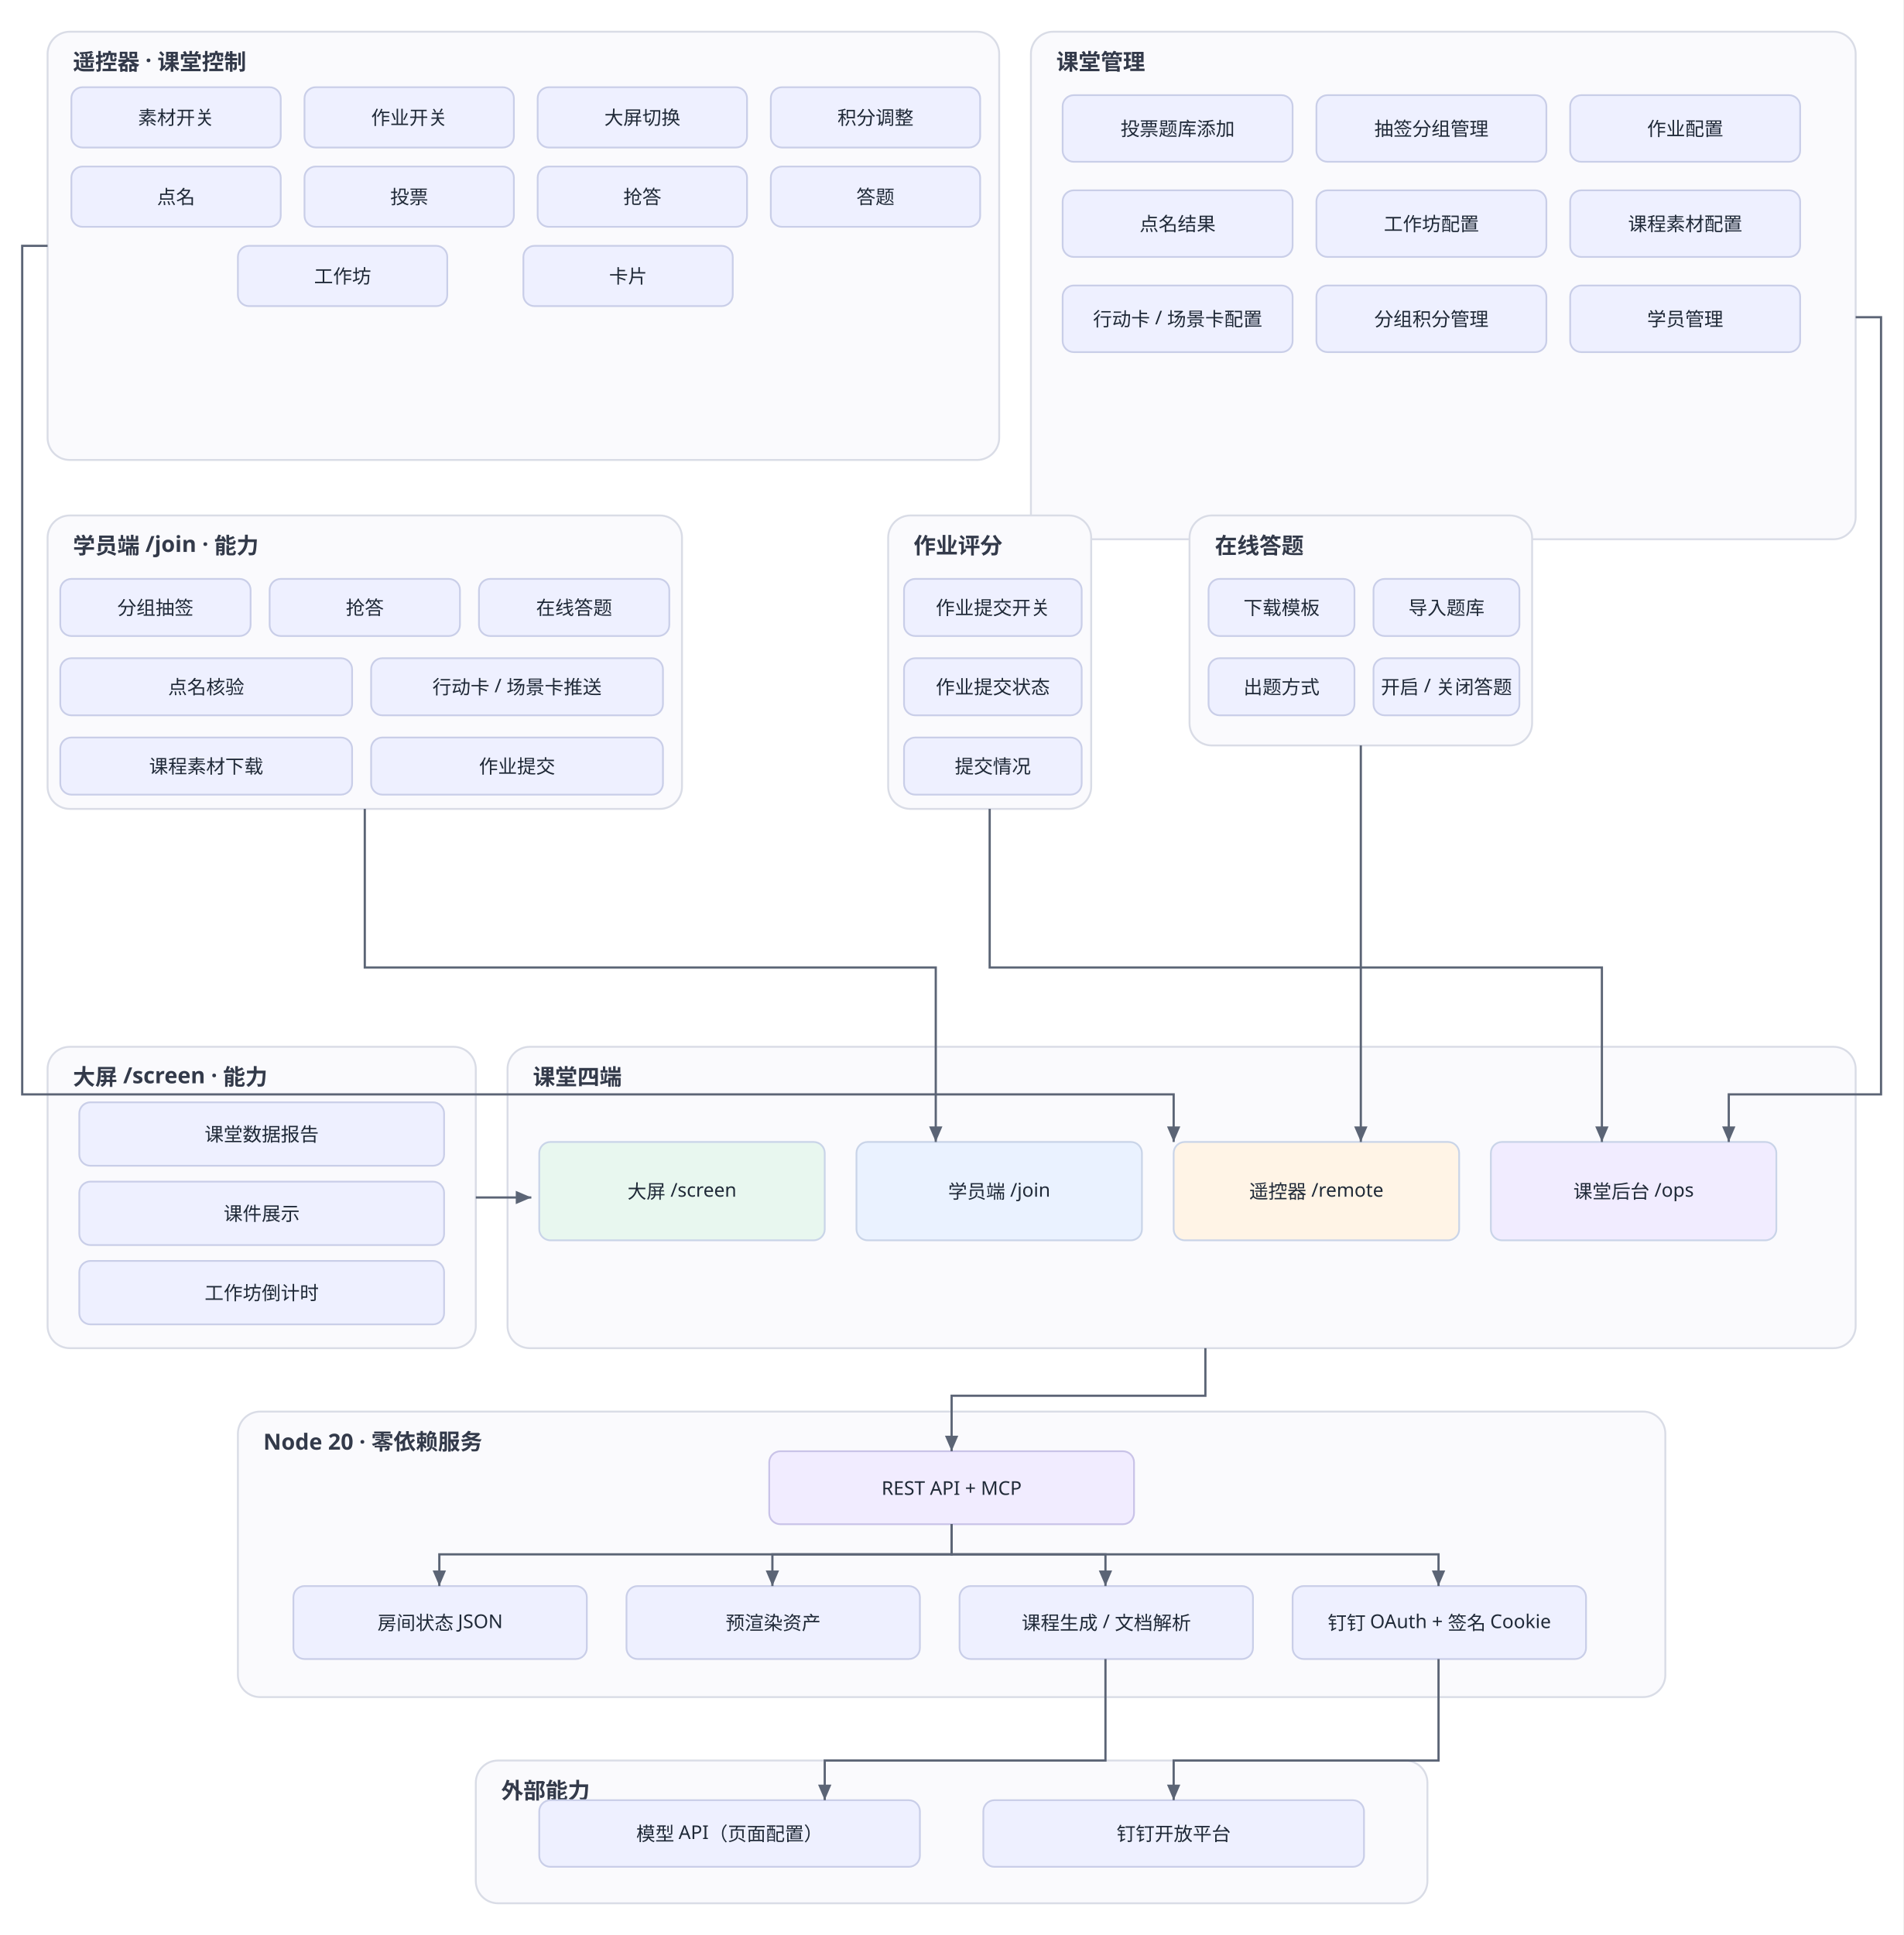
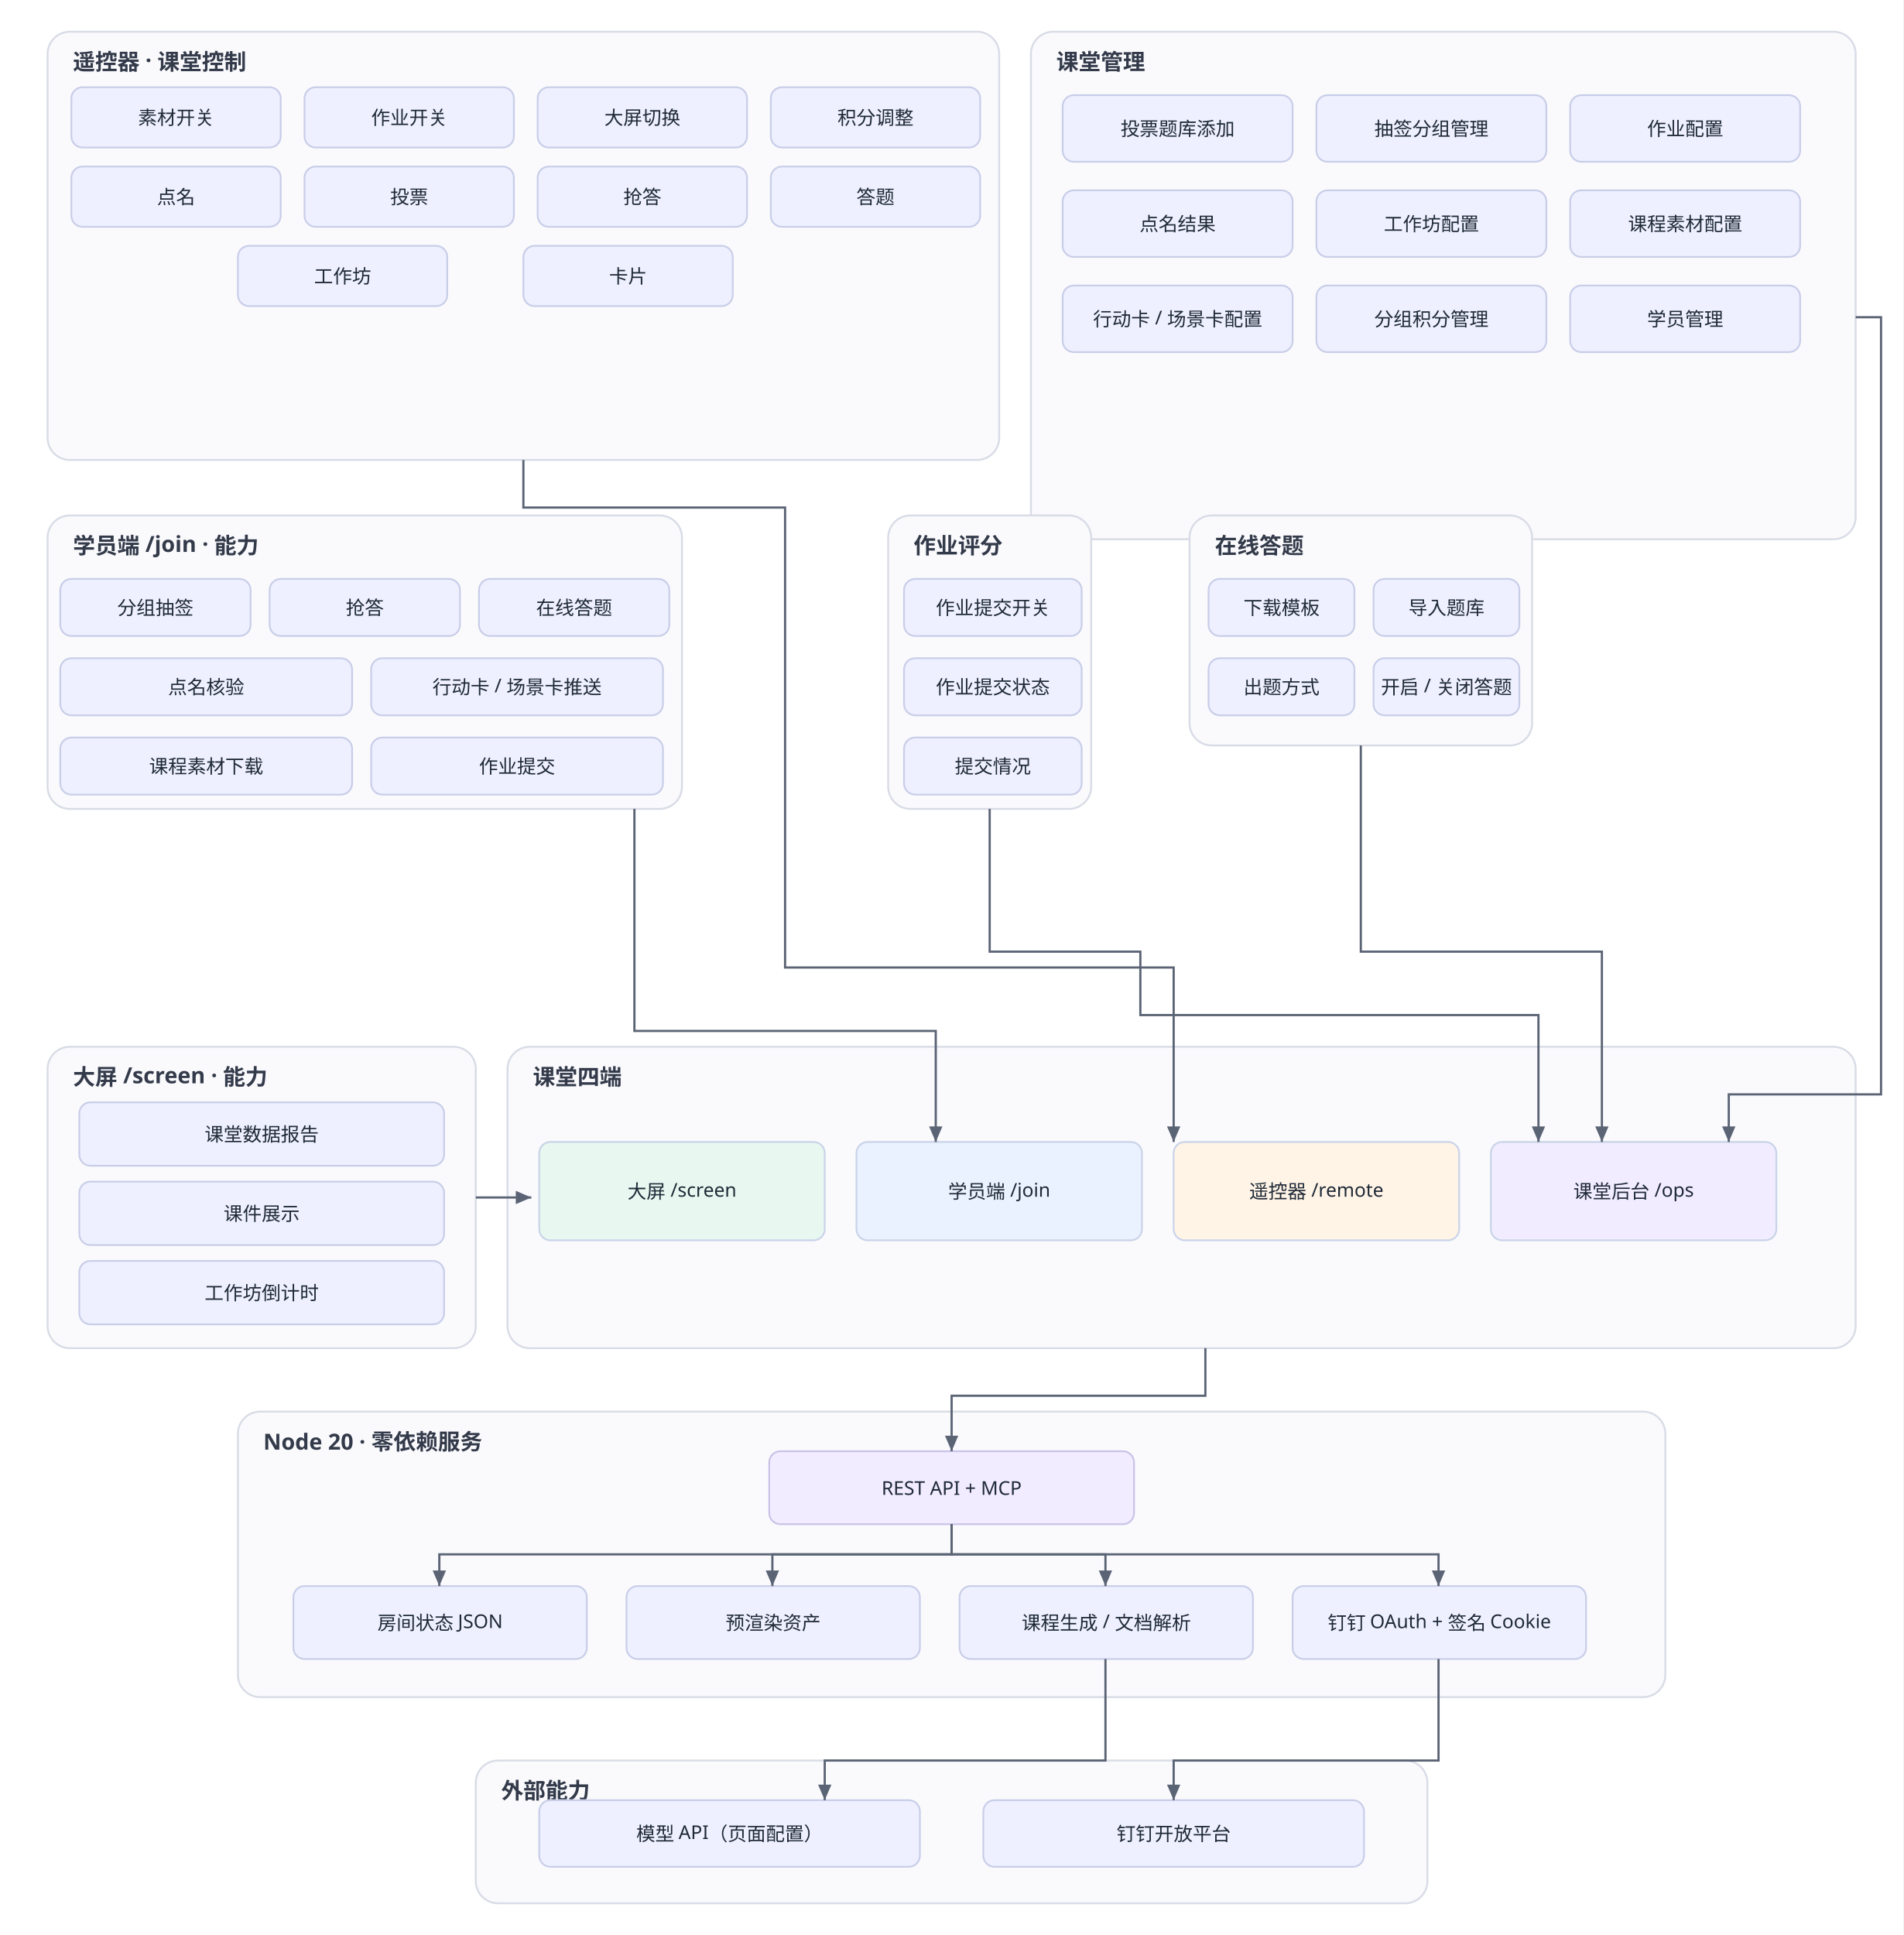
<svg xmlns="http://www.w3.org/2000/svg" width="1200" height="1220" viewBox="0 0 1200 1220" font-family="PingFang SC,Microsoft YaHei,Segoe UI,sans-serif">
  <defs>
    <marker id="arrow" markerWidth="9" markerHeight="9" refX="7" refY="3" orient="auto">
      <path d="M0,0 L0,6 L7,3 z" fill="#5B6475" />
    </marker>
  </defs>
  <rect width="1200" height="1220" fill="#FFFFFF" />
  <rect x="30" y="20" width="600" height="270" rx="14" fill="#FAFAFD" stroke="#D9DCE6" stroke-width="1.2" />
  <text x="46" y="44" font-size="14" font-weight="700" fill="#333A4A">遥控器 · 课堂控制</text>
  <rect x="45" y="55" width="132" height="38" rx="7" fill="#EEF0FF" stroke="#C9CEE8" stroke-width="1.1" />
  <text x="111" y="78.5" text-anchor="middle" font-size="12" fill="#1F2937">素材开关</text>
  <rect x="192" y="55" width="132" height="38" rx="7" fill="#EEF0FF" stroke="#C9CEE8" stroke-width="1.1" />
  <text x="258" y="78.5" text-anchor="middle" font-size="12" fill="#1F2937">作业开关</text>
  <rect x="339" y="55" width="132" height="38" rx="7" fill="#EEF0FF" stroke="#C9CEE8" stroke-width="1.1" />
  <text x="405" y="78.5" text-anchor="middle" font-size="12" fill="#1F2937">大屏切换</text>
  <rect x="486" y="55" width="132" height="38" rx="7" fill="#EEF0FF" stroke="#C9CEE8" stroke-width="1.1" />
  <text x="552" y="78.5" text-anchor="middle" font-size="12" fill="#1F2937">积分调整</text>
  <rect x="45" y="105" width="132" height="38" rx="7" fill="#EEF0FF" stroke="#C9CEE8" stroke-width="1.1" />
  <text x="111" y="128.5" text-anchor="middle" font-size="12" fill="#1F2937">点名</text>
  <rect x="192" y="105" width="132" height="38" rx="7" fill="#EEF0FF" stroke="#C9CEE8" stroke-width="1.1" />
  <text x="258" y="128.5" text-anchor="middle" font-size="12" fill="#1F2937">投票</text>
  <rect x="339" y="105" width="132" height="38" rx="7" fill="#EEF0FF" stroke="#C9CEE8" stroke-width="1.1" />
  <text x="405" y="128.5" text-anchor="middle" font-size="12" fill="#1F2937">抢答</text>
  <rect x="486" y="105" width="132" height="38" rx="7" fill="#EEF0FF" stroke="#C9CEE8" stroke-width="1.1" />
  <text x="552" y="128.5" text-anchor="middle" font-size="12" fill="#1F2937">答题</text>
  <rect x="150" y="155" width="132" height="38" rx="7" fill="#EEF0FF" stroke="#C9CEE8" stroke-width="1.1" />
  <text x="216" y="178.5" text-anchor="middle" font-size="12" fill="#1F2937">工作坊</text>
  <rect x="330" y="155" width="132" height="38" rx="7" fill="#EEF0FF" stroke="#C9CEE8" stroke-width="1.1" />
  <text x="396" y="178.5" text-anchor="middle" font-size="12" fill="#1F2937">卡片</text>
  <rect x="650" y="20" width="520" height="320" rx="14" fill="#FAFAFD" stroke="#D9DCE6" stroke-width="1.2" />
  <text x="666" y="44" font-size="14" font-weight="700" fill="#333A4A">课堂管理</text>
  <rect x="670" y="60" width="145" height="42" rx="7" fill="#EEF0FF" stroke="#C9CEE8" stroke-width="1.1" />
  <text x="742.5" y="85.5" text-anchor="middle" font-size="12" fill="#1F2937">投票题库添加</text>
  <rect x="830" y="60" width="145" height="42" rx="7" fill="#EEF0FF" stroke="#C9CEE8" stroke-width="1.1" />
  <text x="902.5" y="85.5" text-anchor="middle" font-size="12" fill="#1F2937">抽签分组管理</text>
  <rect x="990" y="60" width="145" height="42" rx="7" fill="#EEF0FF" stroke="#C9CEE8" stroke-width="1.1" />
  <text x="1062.5" y="85.5" text-anchor="middle" font-size="12" fill="#1F2937">作业配置</text>
  <rect x="670" y="120" width="145" height="42" rx="7" fill="#EEF0FF" stroke="#C9CEE8" stroke-width="1.1" />
  <text x="742.5" y="145.5" text-anchor="middle" font-size="12" fill="#1F2937">点名结果</text>
  <rect x="830" y="120" width="145" height="42" rx="7" fill="#EEF0FF" stroke="#C9CEE8" stroke-width="1.1" />
  <text x="902.5" y="145.5" text-anchor="middle" font-size="12" fill="#1F2937">工作坊配置</text>
  <rect x="990" y="120" width="145" height="42" rx="7" fill="#EEF0FF" stroke="#C9CEE8" stroke-width="1.1" />
  <text x="1062.5" y="145.5" text-anchor="middle" font-size="12" fill="#1F2937">课程素材配置</text>
  <rect x="670" y="180" width="145" height="42" rx="7" fill="#EEF0FF" stroke="#C9CEE8" stroke-width="1.1" />
  <text x="742.5" y="205.5" text-anchor="middle" font-size="12" fill="#1F2937">行动卡 / 场景卡配置</text>
  <rect x="830" y="180" width="145" height="42" rx="7" fill="#EEF0FF" stroke="#C9CEE8" stroke-width="1.1" />
  <text x="902.5" y="205.5" text-anchor="middle" font-size="12" fill="#1F2937">分组积分管理</text>
  <rect x="990" y="180" width="145" height="42" rx="7" fill="#EEF0FF" stroke="#C9CEE8" stroke-width="1.1" />
  <text x="1062.5" y="205.5" text-anchor="middle" font-size="12" fill="#1F2937">学员管理</text>
  <rect x="30" y="325" width="400" height="185" rx="14" fill="#FAFAFD" stroke="#D9DCE6" stroke-width="1.2" />
  <text x="46" y="349" font-size="14" font-weight="700" fill="#333A4A">学员端 /join · 能力</text>
  <rect x="38" y="365" width="120" height="36" rx="7" fill="#EEF0FF" stroke="#C9CEE8" stroke-width="1.1" />
  <text x="98" y="387.5" text-anchor="middle" font-size="12" fill="#1F2937">分组抽签</text>
  <rect x="170" y="365" width="120" height="36" rx="7" fill="#EEF0FF" stroke="#C9CEE8" stroke-width="1.1" />
  <text x="230" y="387.5" text-anchor="middle" font-size="12" fill="#1F2937">抢答</text>
  <rect x="302" y="365" width="120" height="36" rx="7" fill="#EEF0FF" stroke="#C9CEE8" stroke-width="1.1" />
  <text x="362" y="387.5" text-anchor="middle" font-size="12" fill="#1F2937">在线答题</text>
  <rect x="38" y="415" width="184" height="36" rx="7" fill="#EEF0FF" stroke="#C9CEE8" stroke-width="1.1" />
  <text x="130" y="437.5" text-anchor="middle" font-size="12" fill="#1F2937">点名核验</text>
  <rect x="234" y="415" width="184" height="36" rx="7" fill="#EEF0FF" stroke="#C9CEE8" stroke-width="1.1" />
  <text x="326" y="437.5" text-anchor="middle" font-size="12" fill="#1F2937">行动卡 / 场景卡推送</text>
  <rect x="38" y="465" width="184" height="36" rx="7" fill="#EEF0FF" stroke="#C9CEE8" stroke-width="1.1" />
  <text x="130" y="487.5" text-anchor="middle" font-size="12" fill="#1F2937">课程素材下载</text>
  <rect x="234" y="465" width="184" height="36" rx="7" fill="#EEF0FF" stroke="#C9CEE8" stroke-width="1.1" />
  <text x="326" y="487.5" text-anchor="middle" font-size="12" fill="#1F2937">作业提交</text>
  <rect x="560" y="325" width="128" height="185" rx="14" fill="#FAFAFD" stroke="#D9DCE6" stroke-width="1.2" />
  <text x="576" y="349" font-size="14" font-weight="700" fill="#333A4A">作业评分</text>
  <rect x="570" y="365" width="112" height="36" rx="7" fill="#EEF0FF" stroke="#C9CEE8" stroke-width="1.1" />
  <text x="626" y="387.5" text-anchor="middle" font-size="12" fill="#1F2937">作业提交开关</text>
  <rect x="570" y="415" width="112" height="36" rx="7" fill="#EEF0FF" stroke="#C9CEE8" stroke-width="1.1" />
  <text x="626" y="437.5" text-anchor="middle" font-size="12" fill="#1F2937">作业提交状态</text>
  <rect x="570" y="465" width="112" height="36" rx="7" fill="#EEF0FF" stroke="#C9CEE8" stroke-width="1.1" />
  <text x="626" y="487.5" text-anchor="middle" font-size="12" fill="#1F2937">提交情况</text>
  <rect x="750" y="325" width="216" height="145" rx="14" fill="#FAFAFD" stroke="#D9DCE6" stroke-width="1.2" />
  <text x="766" y="349" font-size="14" font-weight="700" fill="#333A4A">在线答题</text>
  <rect x="762" y="365" width="92" height="36" rx="7" fill="#EEF0FF" stroke="#C9CEE8" stroke-width="1.1" />
  <text x="808" y="387.5" text-anchor="middle" font-size="12" fill="#1F2937">下载模板</text>
  <rect x="866" y="365" width="92" height="36" rx="7" fill="#EEF0FF" stroke="#C9CEE8" stroke-width="1.1" />
  <text x="912" y="387.5" text-anchor="middle" font-size="12" fill="#1F2937">导入题库</text>
  <rect x="762" y="415" width="92" height="36" rx="7" fill="#EEF0FF" stroke="#C9CEE8" stroke-width="1.1" />
  <text x="808" y="437.5" text-anchor="middle" font-size="12" fill="#1F2937">出题方式</text>
  <rect x="866" y="415" width="92" height="36" rx="7" fill="#EEF0FF" stroke="#C9CEE8" stroke-width="1.1" />
  <text x="912" y="437.5" text-anchor="middle" font-size="12" fill="#1F2937">开启 / 关闭答题</text>
  <rect x="30" y="660" width="270" height="190" rx="14" fill="#FAFAFD" stroke="#D9DCE6" stroke-width="1.2" />
  <text x="46" y="684" font-size="14" font-weight="700" fill="#333A4A">大屏 /screen · 能力</text>
  <rect x="50" y="695" width="230" height="40" rx="7" fill="#EEF0FF" stroke="#C9CEE8" stroke-width="1.1" />
  <text x="165" y="719.5" text-anchor="middle" font-size="12" fill="#1F2937">课堂数据报告</text>
  <rect x="50" y="745" width="230" height="40" rx="7" fill="#EEF0FF" stroke="#C9CEE8" stroke-width="1.1" />
  <text x="165" y="769.5" text-anchor="middle" font-size="12" fill="#1F2937">课件展示</text>
  <rect x="50" y="795" width="230" height="40" rx="7" fill="#EEF0FF" stroke="#C9CEE8" stroke-width="1.1" />
  <text x="165" y="819.5" text-anchor="middle" font-size="12" fill="#1F2937">工作坊倒计时</text>
  <rect x="320" y="660" width="850" height="190" rx="14" fill="#FAFAFD" stroke="#D9DCE6" stroke-width="1.2" />
  <text x="336" y="684" font-size="14" font-weight="700" fill="#333A4A">课堂四端</text>
  <rect x="340" y="720" width="180" height="62" rx="7" fill="#E8F7EF" stroke="#C9D4E8" stroke-width="1.1" />
  <text x="430" y="755.5" text-anchor="middle" font-size="12" fill="#1F2937">大屏 /screen</text>
  <rect x="540" y="720" width="180" height="62" rx="7" fill="#EAF2FF" stroke="#C9D4E8" stroke-width="1.1" />
  <text x="630" y="755.5" text-anchor="middle" font-size="12" fill="#1F2937">学员端 /join</text>
  <rect x="740" y="720" width="180" height="62" rx="7" fill="#FFF4E6" stroke="#C9D4E8" stroke-width="1.1" />
  <text x="830" y="755.5" text-anchor="middle" font-size="12" fill="#1F2937">遥控器 /remote</text>
  <rect x="940" y="720" width="180" height="62" rx="7" fill="#F1ECFF" stroke="#C9D4E8" stroke-width="1.1" />
  <text x="1030" y="755.5" text-anchor="middle" font-size="12" fill="#1F2937">课堂后台 /ops</text>
  <rect x="150" y="890" width="900" height="180" rx="14" fill="#FAFAFD" stroke="#D9DCE6" stroke-width="1.2" />
  <text x="166" y="914" font-size="14" font-weight="700" fill="#333A4A">Node 20 · 零依赖服务</text>
  <rect x="485" y="915" width="230" height="46" rx="7" fill="#F1ECFF" stroke="#C9C3E8" stroke-width="1.1" />
  <text x="600" y="942.5" text-anchor="middle" font-size="12" fill="#1F2937">REST API + MCP</text>
  <rect x="185" y="1000" width="185" height="46" rx="7" fill="#EEF0FF" stroke="#C9CEE8" stroke-width="1.1" />
  <text x="277.5" y="1027.5" text-anchor="middle" font-size="12" fill="#1F2937">房间状态 JSON</text>
  <rect x="395" y="1000" width="185" height="46" rx="7" fill="#EEF0FF" stroke="#C9CEE8" stroke-width="1.1" />
  <text x="487.5" y="1027.5" text-anchor="middle" font-size="12" fill="#1F2937">预渲染资产</text>
  <rect x="605" y="1000" width="185" height="46" rx="7" fill="#EEF0FF" stroke="#C9CEE8" stroke-width="1.1" />
  <text x="697.5" y="1027.5" text-anchor="middle" font-size="12" fill="#1F2937">课程生成 / 文档解析</text>
  <rect x="815" y="1000" width="185" height="46" rx="7" fill="#EEF0FF" stroke="#C9CEE8" stroke-width="1.1" />
  <text x="907.5" y="1027.5" text-anchor="middle" font-size="12" fill="#1F2937">钉钉 OAuth + 签名 Cookie</text>
  <rect x="300" y="1110" width="600" height="90" rx="14" fill="#FAFAFD" stroke="#D9DCE6" stroke-width="1.2" />
  <text x="316" y="1134" font-size="14" font-weight="700" fill="#333A4A">外部能力</text>
  <rect x="340" y="1135" width="240" height="42" rx="7" fill="#EEF0FF" stroke="#C9CEE8" stroke-width="1.1" />
  <text x="460" y="1160.5" text-anchor="middle" font-size="12" fill="#1F2937">模型 API（页面配置）</text>
  <rect x="620" y="1135" width="240" height="42" rx="7" fill="#EEF0FF" stroke="#C9CEE8" stroke-width="1.1" />
  <text x="740" y="1160.5" text-anchor="middle" font-size="12" fill="#1F2937">钉钉开放平台</text>
-   <path d="M30,155 H14 V690 H740 V720" fill="none" stroke="#5B6475" stroke-width="1.4" marker-end="url(#arrow)" />
+   <path d="M330,290 V320 H495 V610 H740 V720" fill="none" stroke="#5B6475" stroke-width="1.4" marker-end="url(#arrow)" />
  <path d="M1170,200 H1186 V690 H1090 V720" fill="none" stroke="#5B6475" stroke-width="1.4" marker-end="url(#arrow)" />
-   <path d="M230,510 V610 H590 V720" fill="none" stroke="#5B6475" stroke-width="1.4" marker-end="url(#arrow)" />
-   <path d="M624,510 V610 H1010 V720" fill="none" stroke="#5B6475" stroke-width="1.4" marker-end="url(#arrow)" />
-   <path d="M858,470 V720" fill="none" stroke="#5B6475" stroke-width="1.4" marker-end="url(#arrow)" />
+   <path d="M400,510 V650 H590 V720" fill="none" stroke="#5B6475" stroke-width="1.4" marker-end="url(#arrow)" />
+   <path d="M624,510 V600 H719 V640 H970 V720" fill="none" stroke="#5B6475" stroke-width="1.4" marker-end="url(#arrow)" />
+   <path d="M858,470 V600 H1010 V720" fill="none" stroke="#5B6475" stroke-width="1.4" marker-end="url(#arrow)" />
  <path d="M300,755 H335" fill="none" stroke="#5B6475" stroke-width="1.4" marker-end="url(#arrow)" />
  <path d="M760,850 V880 H600 V915" fill="none" stroke="#5B6475" stroke-width="1.4" marker-end="url(#arrow)" />
  <path d="M600,961 V980 H277 V1000" fill="none" stroke="#5B6475" stroke-width="1.4" marker-end="url(#arrow)" />
  <path d="M600,961 V980 H487 V1000" fill="none" stroke="#5B6475" stroke-width="1.4" marker-end="url(#arrow)" />
  <path d="M600,961 V980 H697 V1000" fill="none" stroke="#5B6475" stroke-width="1.4" marker-end="url(#arrow)" />
  <path d="M600,961 V980 H907 V1000" fill="none" stroke="#5B6475" stroke-width="1.4" marker-end="url(#arrow)" />
  <path d="M697,1046 V1110 H520 V1135" fill="none" stroke="#5B6475" stroke-width="1.4" marker-end="url(#arrow)" />
  <path d="M907,1046 V1110 H740 V1135" fill="none" stroke="#5B6475" stroke-width="1.4" marker-end="url(#arrow)" />
</svg>
